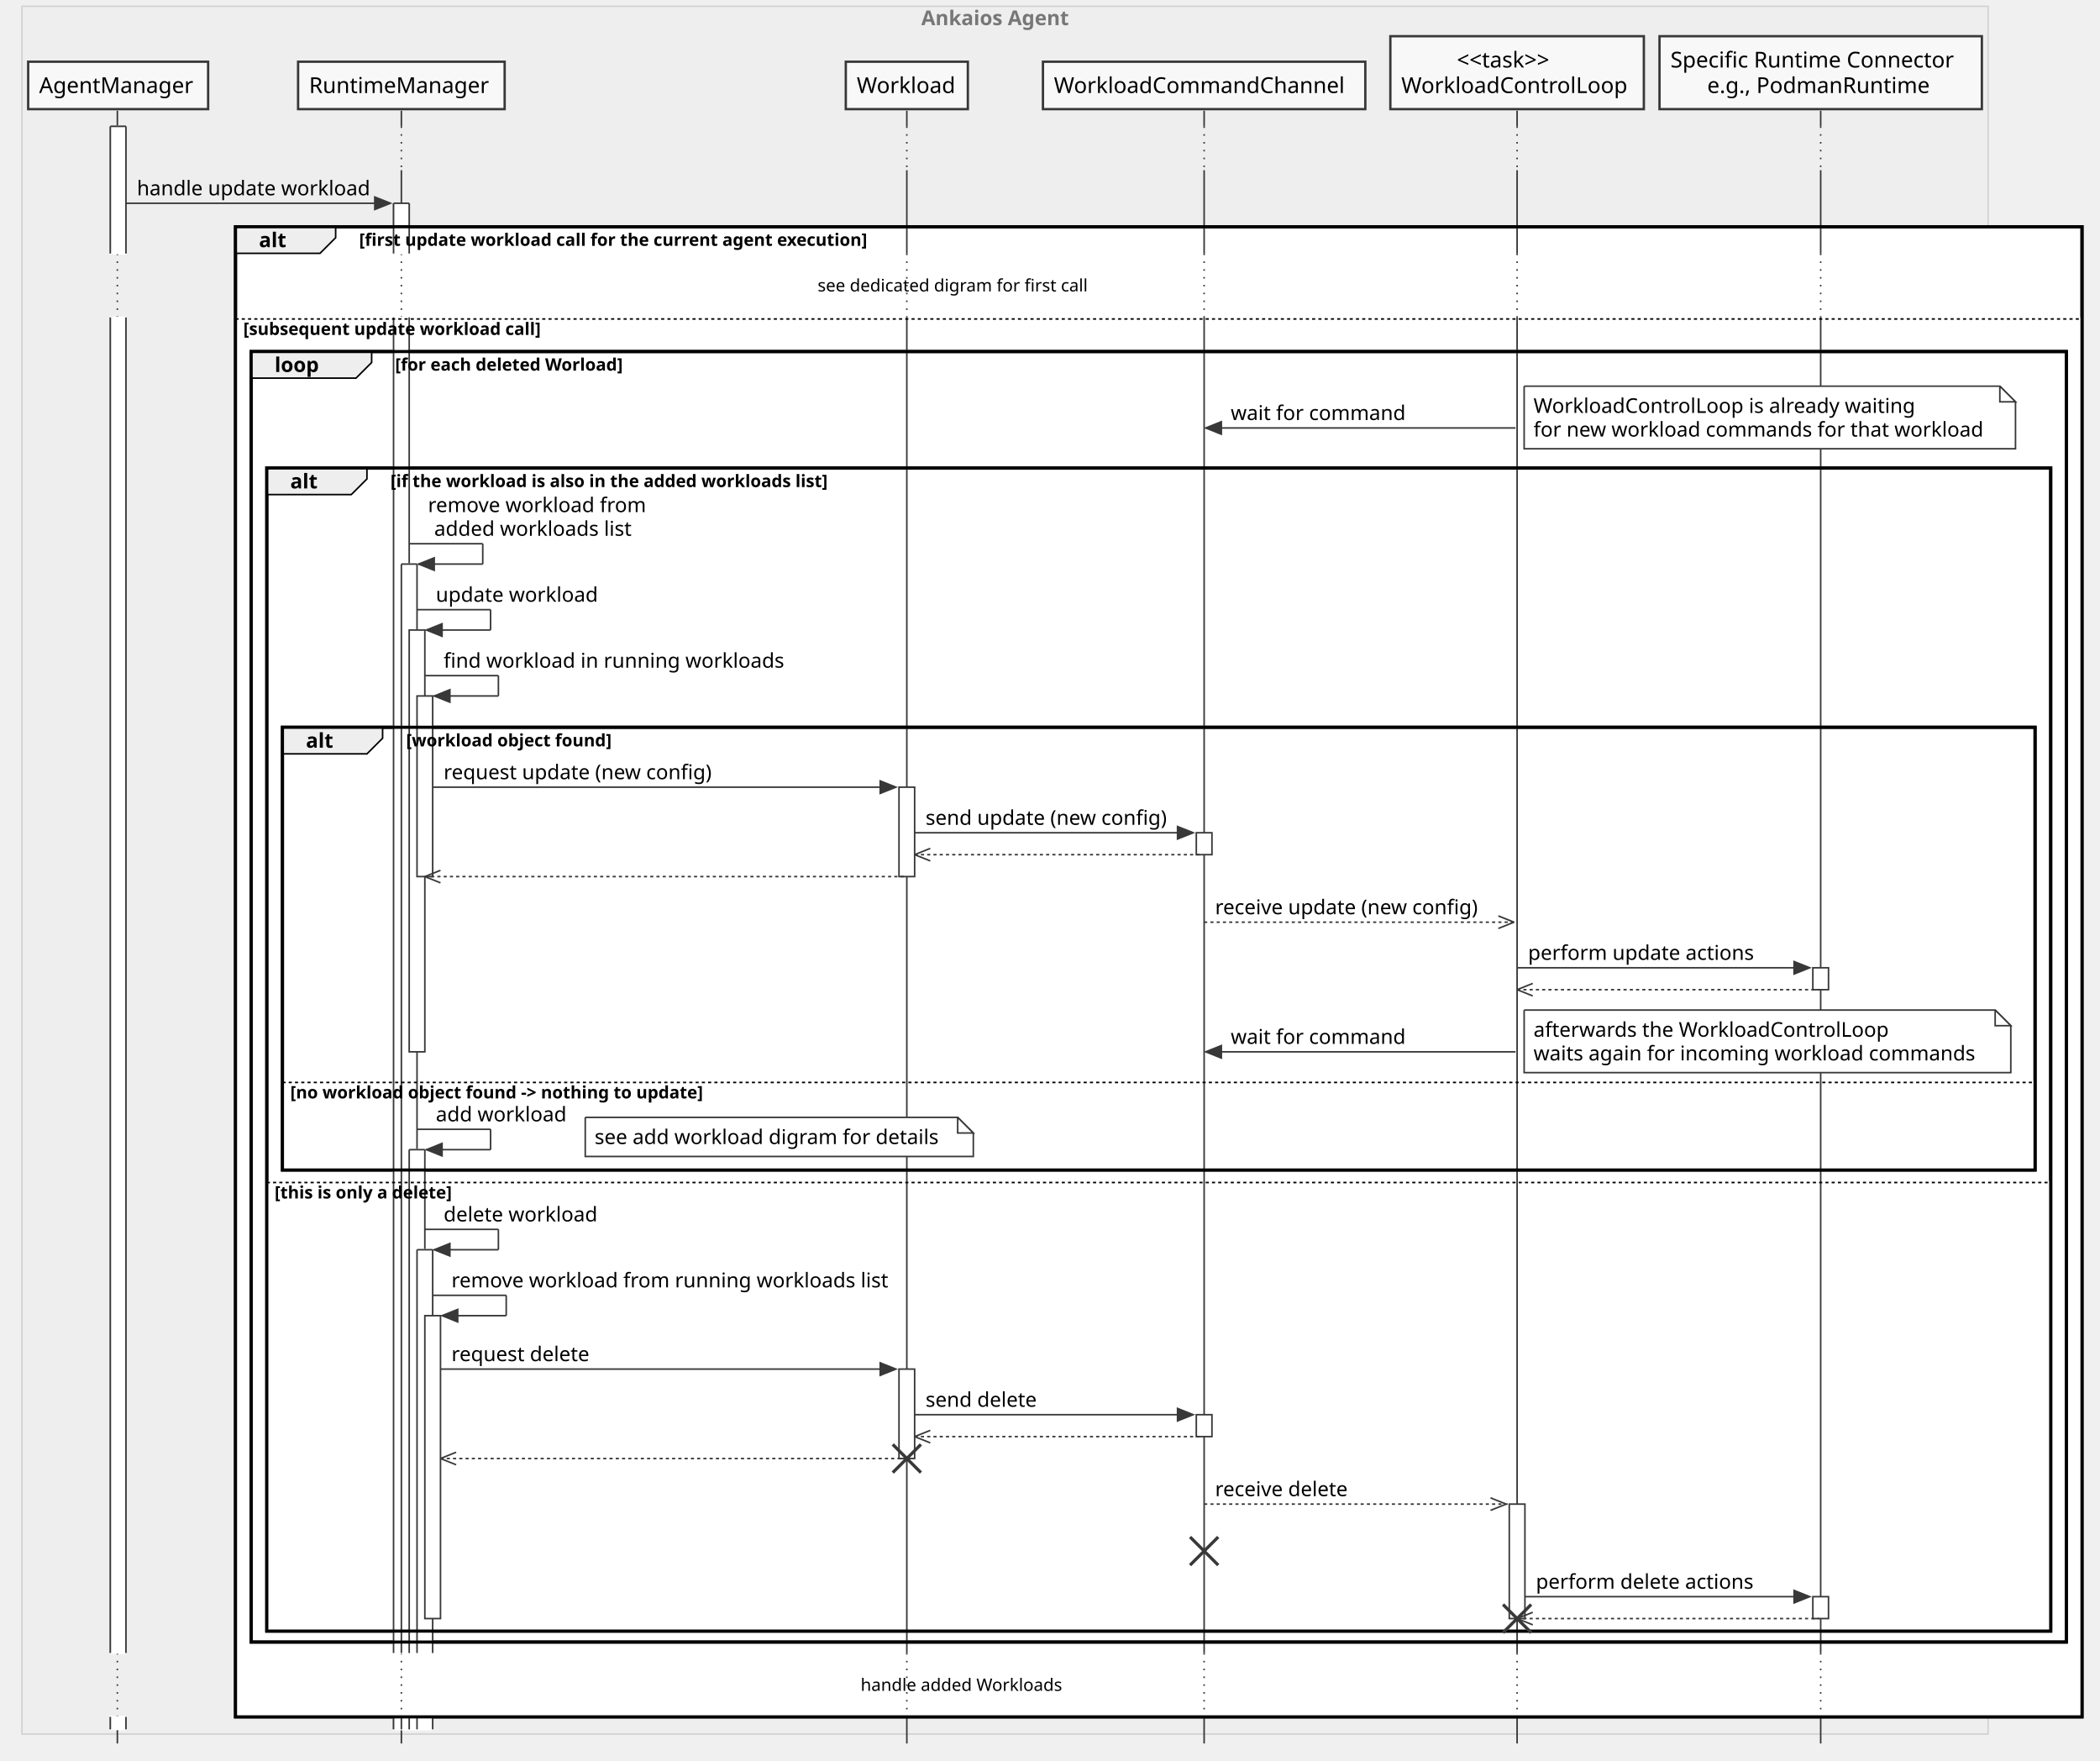
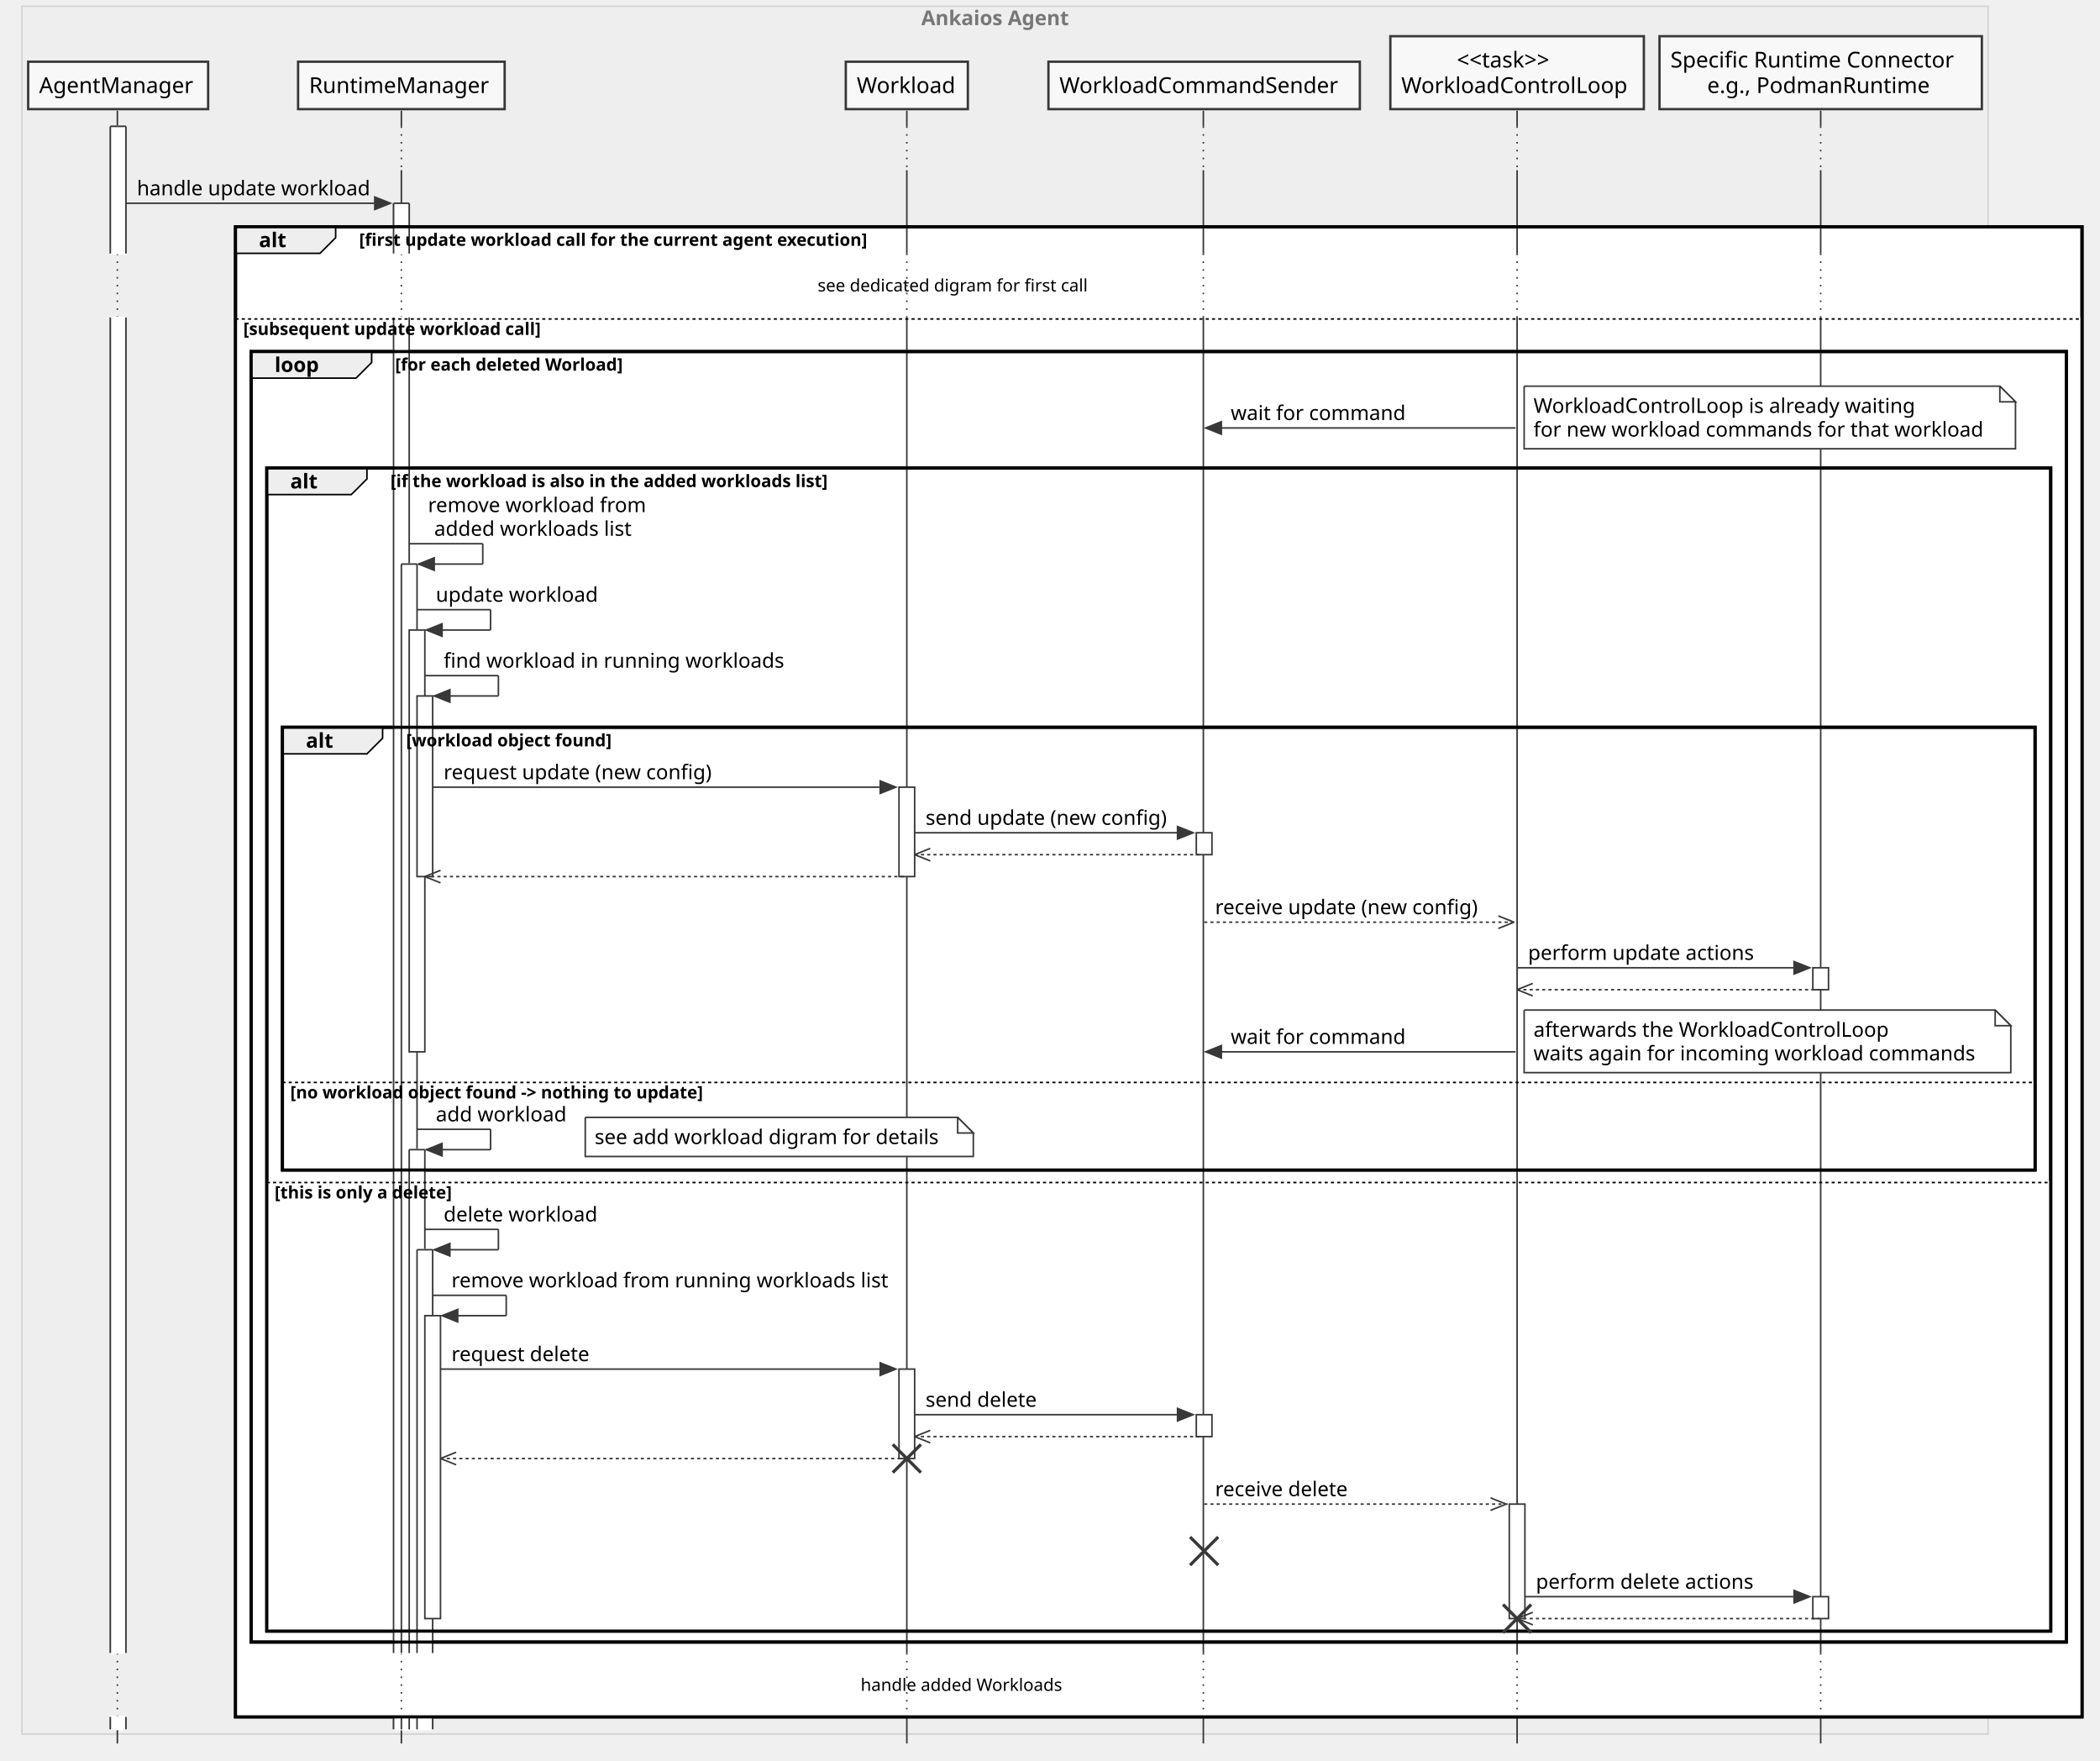
<svg xmlns="http://www.w3.org/2000/svg" contentScriptType="application/ecmascript" contentStyleType="text/css" height="1125px" preserveAspectRatio="none" style="width:1342px;height:1125px;" version="1.1" viewBox="0 0 1342 1125" width="1342px" zoomAndPan="magnify">
  <defs />
  <g>
    <rect fill="#EEEEEE" height="1103.938" style="stroke: #D3D3D3; stroke-width: 1.0;" width="1256.5" x="14" y="4" />
    <text fill="#777777" font-family="sans-serif" font-size="13" font-weight="bold" lengthAdjust="spacingAndGlyphs" textLength="107" x="588.75" y="16.067">Ankaios Agent</text>
    <rect fill="#FFFFFF" height="81.266" style="stroke: #FFFFFF; stroke-width: 1.0;" width="10" x="70.5" y="80.727" />
    <line style="stroke: #383838; stroke-width: 1.0;" x1="70.5" x2="70.5" y1="80.727" y2="161.992" />
    <line style="stroke: #383838; stroke-width: 1.0;" x1="80.5" x2="80.5" y1="80.727" y2="161.992" />
    <line style="stroke: #383838; stroke-width: 1.0;" x1="70.5" x2="80.5" y1="80.727" y2="80.727" />
    <rect fill="#FFFFFF" height="853.336" style="stroke: #FFFFFF; stroke-width: 1.0;" width="10" x="70.5" y="202.797" />
    <line style="stroke: #383838; stroke-width: 1.0;" x1="70.5" x2="70.5" y1="202.797" y2="1056.133" />
    <line style="stroke: #383838; stroke-width: 1.0;" x1="80.5" x2="80.5" y1="202.797" y2="1056.133" />
    <rect fill="#FFFFFF" height="8" style="stroke: #FFFFFF; stroke-width: 1.0;" width="10" x="70.5" y="1096.938" />
    <line style="stroke: #383838; stroke-width: 1.0;" x1="70.5" x2="70.5" y1="1096.938" y2="1104.938" />
    <line style="stroke: #383838; stroke-width: 1.0;" x1="80.5" x2="80.5" y1="1096.938" y2="1104.938" />
    <rect fill="#FFFFFF" height="32.133" style="stroke: #FFFFFF; stroke-width: 1.0;" width="10" x="251.5" y="129.859" />
    <line style="stroke: #383838; stroke-width: 1.0;" x1="251.5" x2="251.5" y1="129.859" y2="161.992" />
    <line style="stroke: #383838; stroke-width: 1.0;" x1="261.5" x2="261.5" y1="129.859" y2="161.992" />
    <line style="stroke: #383838; stroke-width: 1.0;" x1="251.5" x2="261.5" y1="129.859" y2="129.859" />
    <rect fill="#FFFFFF" height="853.336" style="stroke: #FFFFFF; stroke-width: 1.0;" width="10" x="251.5" y="202.797" />
    <line style="stroke: #383838; stroke-width: 1.0;" x1="251.5" x2="251.5" y1="202.797" y2="1056.133" />
    <line style="stroke: #383838; stroke-width: 1.0;" x1="261.5" x2="261.5" y1="202.797" y2="1056.133" />
    <rect fill="#FFFFFF" height="8" style="stroke: #FFFFFF; stroke-width: 1.0;" width="10" x="251.5" y="1096.938" />
    <line style="stroke: #383838; stroke-width: 1.0;" x1="251.5" x2="251.5" y1="1096.938" y2="1104.938" />
    <line style="stroke: #383838; stroke-width: 1.0;" x1="261.5" x2="261.5" y1="1096.938" y2="1104.938" />
    <rect fill="#FFFFFF" height="695.734" style="stroke: #FFFFFF; stroke-width: 1.0;" width="10" x="256.5" y="360.398" />
    <line style="stroke: #383838; stroke-width: 1.0;" x1="256.5" x2="256.5" y1="360.398" y2="1056.133" />
    <line style="stroke: #383838; stroke-width: 1.0;" x1="266.5" x2="266.5" y1="360.398" y2="1056.133" />
    <line style="stroke: #383838; stroke-width: 1.0;" x1="256.5" x2="266.5" y1="360.398" y2="360.398" />
    <rect fill="#FFFFFF" height="8" style="stroke: #FFFFFF; stroke-width: 1.0;" width="10" x="256.5" y="1096.938" />
    <line style="stroke: #383838; stroke-width: 1.0;" x1="256.5" x2="256.5" y1="1096.938" y2="1104.938" />
    <line style="stroke: #383838; stroke-width: 1.0;" x1="266.5" x2="266.5" y1="1096.938" y2="1104.938" />
    <rect fill="#FFFFFF" height="269.496" style="stroke: #383838; stroke-width: 1.0;" width="10" x="261.5" y="402.531" />
    <rect fill="#FFFFFF" height="115.398" style="stroke: #383838; stroke-width: 1.0;" width="10" x="266.5" y="444.664" />
    <rect fill="#FFFFFF" height="321.602" style="stroke: #FFFFFF; stroke-width: 1.0;" width="10" x="261.5" y="734.531" />
    <line style="stroke: #383838; stroke-width: 1.0;" x1="261.5" x2="261.5" y1="734.531" y2="1056.133" />
    <line style="stroke: #383838; stroke-width: 1.0;" x1="271.5" x2="271.5" y1="734.531" y2="1056.133" />
    <line style="stroke: #383838; stroke-width: 1.0;" x1="261.5" x2="271.5" y1="734.531" y2="734.531" />
    <rect fill="#FFFFFF" height="8" style="stroke: #FFFFFF; stroke-width: 1.0;" width="10" x="261.5" y="1096.938" />
    <line style="stroke: #383838; stroke-width: 1.0;" x1="261.5" x2="261.5" y1="1096.938" y2="1104.938" />
    <line style="stroke: #383838; stroke-width: 1.0;" x1="271.5" x2="271.5" y1="1096.938" y2="1104.938" />
    <rect fill="#FFFFFF" height="257.664" style="stroke: #FFFFFF; stroke-width: 1.0;" width="10" x="266.5" y="798.469" />
    <line style="stroke: #383838; stroke-width: 1.0;" x1="266.5" x2="266.5" y1="798.469" y2="1056.133" />
    <line style="stroke: #383838; stroke-width: 1.0;" x1="276.5" x2="276.5" y1="798.469" y2="1056.133" />
    <line style="stroke: #383838; stroke-width: 1.0;" x1="266.5" x2="276.5" y1="798.469" y2="798.469" />
    <rect fill="#FFFFFF" height="8" style="stroke: #FFFFFF; stroke-width: 1.0;" width="10" x="266.5" y="1096.938" />
    <line style="stroke: #383838; stroke-width: 1.0;" x1="266.5" x2="266.5" y1="1096.938" y2="1104.938" />
    <line style="stroke: #383838; stroke-width: 1.0;" x1="276.5" x2="276.5" y1="1096.938" y2="1104.938" />
    <rect fill="#FFFFFF" height="193.531" style="stroke: #383838; stroke-width: 1.0;" width="10" x="271.5" y="840.602" />
    <rect fill="#FFFFFF" height="57.133" style="stroke: #383838; stroke-width: 1.0;" width="10" x="574.5" y="502.93" />
    <rect fill="#FFFFFF" height="57.133" style="stroke: #383838; stroke-width: 1.0;" width="10" x="574.5" y="874.734" />
    <rect fill="#FFFFFF" height="14" style="stroke: #383838; stroke-width: 1.0;" width="10" x="764.5" y="532.062" />
    <rect fill="#FFFFFF" height="14" style="stroke: #383838; stroke-width: 1.0;" width="10" x="764.5" y="903.867" />
    <rect fill="#FFFFFF" height="73.133" style="stroke: #383838; stroke-width: 1.0;" width="10" x="964.5" y="961" />
    <rect fill="#FFFFFF" height="14" style="stroke: #383838; stroke-width: 1.0;" width="10" x="1158.5" y="618.328" />
    <rect fill="#FFFFFF" height="14" style="stroke: #383838; stroke-width: 1.0;" width="10" x="1158.5" y="1020.133" />
    <rect fill="#FFFFFF" height="952.078" style="stroke: #000000; stroke-width: 2.0;" width="1180" x="150.5" y="144.859" />
    <rect fill="#FFFFFF" height="894.141" style="stroke: none; stroke-width: 1.0;" width="1180" x="150.5" y="202.797" />
    <rect fill="#FFFFFF" height="824.531" style="stroke: #000000; stroke-width: 2.0;" width="1160" x="160.5" y="224.602" />
    <rect fill="#FFFFFF" height="743.133" style="stroke: #000000; stroke-width: 2.0;" width="1140" x="170.5" y="299" />
    <rect fill="#FFFFFF" height="282.867" style="stroke: #000000; stroke-width: 2.0;" width="1120" x="180.5" y="464.664" />
    <rect fill="#FFFFFF" height="56.938" style="stroke: none; stroke-width: 1.0;" width="1120" x="180.5" y="690.594" />
    <rect fill="#FFFFFF" height="287.602" style="stroke: none; stroke-width: 1.0;" width="1140" x="170.5" y="754.531" />
    <line style="stroke: #383838; stroke-width: 1.0;" x1="75" x2="75" y1="70.727" y2="80.727" />
    <line style="stroke: #383838; stroke-width: 1.0; stroke-dasharray: 1.0,4.0;" x1="75" x2="75" y1="80.727" y2="108.727" />
    <line style="stroke: #383838; stroke-width: 1.0;" x1="75" x2="75" y1="108.727" y2="161.992" />
    <line style="stroke: #383838; stroke-width: 1.0; stroke-dasharray: 1.0,4.0;" x1="75" x2="75" y1="161.992" y2="202.797" />
    <line style="stroke: #383838; stroke-width: 1.0;" x1="75" x2="75" y1="202.797" y2="1056.133" />
    <line style="stroke: #383838; stroke-width: 1.0; stroke-dasharray: 1.0,4.0;" x1="75" x2="75" y1="1056.133" y2="1096.938" />
    <line style="stroke: #383838; stroke-width: 1.0;" x1="75" x2="75" y1="1096.938" y2="1113.938" />
    <line style="stroke: #383838; stroke-width: 1.0;" x1="256.5" x2="256.5" y1="70.727" y2="80.727" />
    <line style="stroke: #383838; stroke-width: 1.0; stroke-dasharray: 1.0,4.0;" x1="256.5" x2="256.5" y1="80.727" y2="108.727" />
    <line style="stroke: #383838; stroke-width: 1.0;" x1="256.5" x2="256.5" y1="108.727" y2="161.992" />
    <line style="stroke: #383838; stroke-width: 1.0; stroke-dasharray: 1.0,4.0;" x1="256.5" x2="256.5" y1="161.992" y2="202.797" />
    <line style="stroke: #383838; stroke-width: 1.0;" x1="256.5" x2="256.5" y1="202.797" y2="1056.133" />
    <line style="stroke: #383838; stroke-width: 1.0; stroke-dasharray: 1.0,4.0;" x1="256.5" x2="256.5" y1="1056.133" y2="1096.938" />
    <line style="stroke: #383838; stroke-width: 1.0;" x1="256.5" x2="256.5" y1="1096.938" y2="1113.938" />
    <line style="stroke: #383838; stroke-width: 1.0;" x1="579.5" x2="579.5" y1="70.727" y2="80.727" />
    <line style="stroke: #383838; stroke-width: 1.0; stroke-dasharray: 1.0,4.0;" x1="579.5" x2="579.5" y1="80.727" y2="108.727" />
    <line style="stroke: #383838; stroke-width: 1.0;" x1="579.5" x2="579.5" y1="108.727" y2="161.992" />
    <line style="stroke: #383838; stroke-width: 1.0; stroke-dasharray: 1.0,4.0;" x1="579.5" x2="579.5" y1="161.992" y2="202.797" />
    <line style="stroke: #383838; stroke-width: 1.0;" x1="579.5" x2="579.5" y1="202.797" y2="1056.133" />
    <line style="stroke: #383838; stroke-width: 1.0; stroke-dasharray: 1.0,4.0;" x1="579.5" x2="579.5" y1="1056.133" y2="1096.938" />
    <line style="stroke: #383838; stroke-width: 1.0;" x1="579.5" x2="579.5" y1="1096.938" y2="1113.938" />
-     <line style="stroke: #383838; stroke-width: 1.0;" x1="769.5" x2="769.5" y1="70.727" y2="80.727" />
-     <line style="stroke: #383838; stroke-width: 1.0; stroke-dasharray: 1.0,4.0;" x1="769.5" x2="769.5" y1="80.727" y2="108.727" />
-     <line style="stroke: #383838; stroke-width: 1.0;" x1="769.5" x2="769.5" y1="108.727" y2="161.992" />
-     <line style="stroke: #383838; stroke-width: 1.0; stroke-dasharray: 1.0,4.0;" x1="769.5" x2="769.5" y1="161.992" y2="202.797" />
-     <line style="stroke: #383838; stroke-width: 1.0;" x1="769.5" x2="769.5" y1="202.797" y2="1056.133" />
-     <line style="stroke: #383838; stroke-width: 1.0; stroke-dasharray: 1.0,4.0;" x1="769.5" x2="769.5" y1="1056.133" y2="1096.938" />
-     <line style="stroke: #383838; stroke-width: 1.0;" x1="769.5" x2="769.5" y1="1096.938" y2="1113.938" />
+     <line style="stroke: #383838; stroke-width: 1.0;" x1="769" x2="769" y1="70.727" y2="80.727" />
+     <line style="stroke: #383838; stroke-width: 1.0; stroke-dasharray: 1.0,4.0;" x1="769" x2="769" y1="80.727" y2="108.727" />
+     <line style="stroke: #383838; stroke-width: 1.0;" x1="769" x2="769" y1="108.727" y2="161.992" />
+     <line style="stroke: #383838; stroke-width: 1.0; stroke-dasharray: 1.0,4.0;" x1="769" x2="769" y1="161.992" y2="202.797" />
+     <line style="stroke: #383838; stroke-width: 1.0;" x1="769" x2="769" y1="202.797" y2="1056.133" />
+     <line style="stroke: #383838; stroke-width: 1.0; stroke-dasharray: 1.0,4.0;" x1="769" x2="769" y1="1056.133" y2="1096.938" />
+     <line style="stroke: #383838; stroke-width: 1.0;" x1="769" x2="769" y1="1096.938" y2="1113.938" />
    <line style="stroke: #383838; stroke-width: 1.0;" x1="969.5" x2="969.5" y1="70.727" y2="80.727" />
    <line style="stroke: #383838; stroke-width: 1.0; stroke-dasharray: 1.0,4.0;" x1="969.5" x2="969.5" y1="80.727" y2="108.727" />
    <line style="stroke: #383838; stroke-width: 1.0;" x1="969.5" x2="969.5" y1="108.727" y2="161.992" />
    <line style="stroke: #383838; stroke-width: 1.0; stroke-dasharray: 1.0,4.0;" x1="969.5" x2="969.5" y1="161.992" y2="202.797" />
    <line style="stroke: #383838; stroke-width: 1.0;" x1="969.5" x2="969.5" y1="202.797" y2="1056.133" />
    <line style="stroke: #383838; stroke-width: 1.0; stroke-dasharray: 1.0,4.0;" x1="969.5" x2="969.5" y1="1056.133" y2="1096.938" />
    <line style="stroke: #383838; stroke-width: 1.0;" x1="969.5" x2="969.5" y1="1096.938" y2="1113.938" />
    <line style="stroke: #383838; stroke-width: 1.0;" x1="1163.5" x2="1163.5" y1="70.727" y2="80.727" />
    <line style="stroke: #383838; stroke-width: 1.0; stroke-dasharray: 1.0,4.0;" x1="1163.5" x2="1163.5" y1="80.727" y2="108.727" />
    <line style="stroke: #383838; stroke-width: 1.0;" x1="1163.5" x2="1163.5" y1="108.727" y2="161.992" />
    <line style="stroke: #383838; stroke-width: 1.0; stroke-dasharray: 1.0,4.0;" x1="1163.5" x2="1163.5" y1="161.992" y2="202.797" />
    <line style="stroke: #383838; stroke-width: 1.0;" x1="1163.5" x2="1163.5" y1="202.797" y2="1056.133" />
    <line style="stroke: #383838; stroke-width: 1.0; stroke-dasharray: 1.0,4.0;" x1="1163.5" x2="1163.5" y1="1056.133" y2="1096.938" />
    <line style="stroke: #383838; stroke-width: 1.0;" x1="1163.5" x2="1163.5" y1="1096.938" y2="1113.938" />
    <rect fill="#F8F8F8" height="30.297" style="stroke: #383838; stroke-width: 1.5;" width="115" x="18" y="39.43" />
    <text fill="#000000" font-family="sans-serif" font-size="14" lengthAdjust="spacingAndGlyphs" textLength="101" x="25" y="59.425">AgentManager</text>
    <rect fill="#F8F8F8" height="30.297" style="stroke: #383838; stroke-width: 1.5;" width="132" x="190.5" y="39.43" />
    <text fill="#000000" font-family="sans-serif" font-size="14" lengthAdjust="spacingAndGlyphs" textLength="118" x="197.5" y="59.425">RuntimeManager</text>
    <rect fill="#F8F8F8" height="30.297" style="stroke: #383838; stroke-width: 1.5;" width="78" x="540.5" y="39.43" />
    <text fill="#000000" font-family="sans-serif" font-size="14" lengthAdjust="spacingAndGlyphs" textLength="64" x="547.5" y="59.425">Workload</text>
-     <rect fill="#F8F8F8" height="30.297" style="stroke: #383838; stroke-width: 1.5;" width="206" x="666.5" y="39.43" />
-     <text fill="#000000" font-family="sans-serif" font-size="14" lengthAdjust="spacingAndGlyphs" textLength="192" x="673.5" y="59.425">WorkloadCommandChannel</text>
+     <rect fill="#F8F8F8" height="30.297" style="stroke: #383838; stroke-width: 1.5;" width="199" x="670" y="39.43" />
+     <text fill="#000000" font-family="sans-serif" font-size="14" lengthAdjust="spacingAndGlyphs" textLength="185" x="677" y="59.425">WorkloadCommandSender</text>
    <rect fill="#F8F8F8" height="46.594" style="stroke: #383838; stroke-width: 1.5;" width="162" x="888.5" y="23.133" />
    <text fill="#000000" font-family="sans-serif" font-size="14" lengthAdjust="spacingAndGlyphs" textLength="77" x="931" y="43.128">&lt;&lt;task&gt;&gt;</text>
    <text fill="#000000" font-family="sans-serif" font-size="14" lengthAdjust="spacingAndGlyphs" textLength="148" x="895.5" y="59.425">WorkloadControlLoop</text>
    <rect fill="#F8F8F8" height="46.594" style="stroke: #383838; stroke-width: 1.5;" width="206" x="1060.5" y="23.133" />
    <text fill="#000000" font-family="sans-serif" font-size="14" lengthAdjust="spacingAndGlyphs" textLength="192" x="1067.5" y="43.128">Specific Runtime Connector</text>
    <text fill="#000000" font-family="sans-serif" font-size="14" lengthAdjust="spacingAndGlyphs" textLength="149" x="1091" y="59.425">e.g., PodmanRuntime</text>
    <rect fill="#FFFFFF" height="81.266" style="stroke: #FFFFFF; stroke-width: 1.0;" width="10" x="70.5" y="80.727" />
    <line style="stroke: #383838; stroke-width: 1.0;" x1="70.5" x2="70.5" y1="80.727" y2="161.992" />
    <line style="stroke: #383838; stroke-width: 1.0;" x1="80.5" x2="80.5" y1="80.727" y2="161.992" />
    <line style="stroke: #383838; stroke-width: 1.0;" x1="70.5" x2="80.5" y1="80.727" y2="80.727" />
    <rect fill="#FFFFFF" height="853.336" style="stroke: #FFFFFF; stroke-width: 1.0;" width="10" x="70.5" y="202.797" />
    <line style="stroke: #383838; stroke-width: 1.0;" x1="70.5" x2="70.5" y1="202.797" y2="1056.133" />
    <line style="stroke: #383838; stroke-width: 1.0;" x1="80.5" x2="80.5" y1="202.797" y2="1056.133" />
    <rect fill="#FFFFFF" height="8" style="stroke: #FFFFFF; stroke-width: 1.0;" width="10" x="70.5" y="1096.938" />
    <line style="stroke: #383838; stroke-width: 1.0;" x1="70.5" x2="70.5" y1="1096.938" y2="1104.938" />
    <line style="stroke: #383838; stroke-width: 1.0;" x1="80.5" x2="80.5" y1="1096.938" y2="1104.938" />
    <rect fill="#FFFFFF" height="32.133" style="stroke: #FFFFFF; stroke-width: 1.0;" width="10" x="251.5" y="129.859" />
    <line style="stroke: #383838; stroke-width: 1.0;" x1="251.5" x2="251.5" y1="129.859" y2="161.992" />
    <line style="stroke: #383838; stroke-width: 1.0;" x1="261.5" x2="261.5" y1="129.859" y2="161.992" />
    <line style="stroke: #383838; stroke-width: 1.0;" x1="251.5" x2="261.5" y1="129.859" y2="129.859" />
    <rect fill="#FFFFFF" height="853.336" style="stroke: #FFFFFF; stroke-width: 1.0;" width="10" x="251.5" y="202.797" />
    <line style="stroke: #383838; stroke-width: 1.0;" x1="251.5" x2="251.5" y1="202.797" y2="1056.133" />
    <line style="stroke: #383838; stroke-width: 1.0;" x1="261.5" x2="261.5" y1="202.797" y2="1056.133" />
    <rect fill="#FFFFFF" height="8" style="stroke: #FFFFFF; stroke-width: 1.0;" width="10" x="251.5" y="1096.938" />
    <line style="stroke: #383838; stroke-width: 1.0;" x1="251.5" x2="251.5" y1="1096.938" y2="1104.938" />
    <line style="stroke: #383838; stroke-width: 1.0;" x1="261.5" x2="261.5" y1="1096.938" y2="1104.938" />
    <rect fill="#FFFFFF" height="695.734" style="stroke: #FFFFFF; stroke-width: 1.0;" width="10" x="256.5" y="360.398" />
    <line style="stroke: #383838; stroke-width: 1.0;" x1="256.5" x2="256.5" y1="360.398" y2="1056.133" />
    <line style="stroke: #383838; stroke-width: 1.0;" x1="266.5" x2="266.5" y1="360.398" y2="1056.133" />
    <line style="stroke: #383838; stroke-width: 1.0;" x1="256.5" x2="266.5" y1="360.398" y2="360.398" />
    <rect fill="#FFFFFF" height="8" style="stroke: #FFFFFF; stroke-width: 1.0;" width="10" x="256.5" y="1096.938" />
    <line style="stroke: #383838; stroke-width: 1.0;" x1="256.5" x2="256.5" y1="1096.938" y2="1104.938" />
    <line style="stroke: #383838; stroke-width: 1.0;" x1="266.5" x2="266.5" y1="1096.938" y2="1104.938" />
    <rect fill="#FFFFFF" height="269.496" style="stroke: #383838; stroke-width: 1.0;" width="10" x="261.5" y="402.531" />
    <rect fill="#FFFFFF" height="115.398" style="stroke: #383838; stroke-width: 1.0;" width="10" x="266.5" y="444.664" />
    <rect fill="#FFFFFF" height="321.602" style="stroke: #FFFFFF; stroke-width: 1.0;" width="10" x="261.5" y="734.531" />
    <line style="stroke: #383838; stroke-width: 1.0;" x1="261.5" x2="261.5" y1="734.531" y2="1056.133" />
    <line style="stroke: #383838; stroke-width: 1.0;" x1="271.5" x2="271.5" y1="734.531" y2="1056.133" />
    <line style="stroke: #383838; stroke-width: 1.0;" x1="261.5" x2="271.5" y1="734.531" y2="734.531" />
    <rect fill="#FFFFFF" height="8" style="stroke: #FFFFFF; stroke-width: 1.0;" width="10" x="261.5" y="1096.938" />
    <line style="stroke: #383838; stroke-width: 1.0;" x1="261.5" x2="261.5" y1="1096.938" y2="1104.938" />
    <line style="stroke: #383838; stroke-width: 1.0;" x1="271.5" x2="271.5" y1="1096.938" y2="1104.938" />
    <rect fill="#FFFFFF" height="257.664" style="stroke: #FFFFFF; stroke-width: 1.0;" width="10" x="266.5" y="798.469" />
    <line style="stroke: #383838; stroke-width: 1.0;" x1="266.5" x2="266.5" y1="798.469" y2="1056.133" />
    <line style="stroke: #383838; stroke-width: 1.0;" x1="276.5" x2="276.5" y1="798.469" y2="1056.133" />
    <line style="stroke: #383838; stroke-width: 1.0;" x1="266.5" x2="276.5" y1="798.469" y2="798.469" />
    <rect fill="#FFFFFF" height="8" style="stroke: #FFFFFF; stroke-width: 1.0;" width="10" x="266.5" y="1096.938" />
    <line style="stroke: #383838; stroke-width: 1.0;" x1="266.5" x2="266.5" y1="1096.938" y2="1104.938" />
    <line style="stroke: #383838; stroke-width: 1.0;" x1="276.5" x2="276.5" y1="1096.938" y2="1104.938" />
    <rect fill="#FFFFFF" height="193.531" style="stroke: #383838; stroke-width: 1.0;" width="10" x="271.5" y="840.602" />
    <rect fill="#FFFFFF" height="57.133" style="stroke: #383838; stroke-width: 1.0;" width="10" x="574.5" y="502.93" />
    <rect fill="#FFFFFF" height="57.133" style="stroke: #383838; stroke-width: 1.0;" width="10" x="574.5" y="874.734" />
    <rect fill="#FFFFFF" height="14" style="stroke: #383838; stroke-width: 1.0;" width="10" x="764.5" y="532.062" />
    <rect fill="#FFFFFF" height="14" style="stroke: #383838; stroke-width: 1.0;" width="10" x="764.5" y="903.867" />
    <rect fill="#FFFFFF" height="73.133" style="stroke: #383838; stroke-width: 1.0;" width="10" x="964.5" y="961" />
    <rect fill="#FFFFFF" height="14" style="stroke: #383838; stroke-width: 1.0;" width="10" x="1158.5" y="618.328" />
    <rect fill="#FFFFFF" height="14" style="stroke: #383838; stroke-width: 1.0;" width="10" x="1158.5" y="1020.133" />
    <polygon fill="#383838" points="239.5,125.859,249.5,129.859,239.5,133.859" style="stroke: #383838; stroke-width: 1.0;" />
    <line style="stroke: #383838; stroke-width: 1.0;" x1="80.5" x2="245.5" y1="129.859" y2="129.859" />
    <text fill="#000000" font-family="sans-serif" font-size="13" lengthAdjust="spacingAndGlyphs" textLength="152" x="87.5" y="124.793">handle update workload</text>
    <path d="M150.5,144.859 L214.5,144.859 L214.5,151.859 L204.5,161.859 L150.5,161.859 L150.5,144.859 " fill="#EEEEEE" style="stroke: #000000; stroke-width: 1.0;" />
    <rect fill="none" height="952.078" style="stroke: #000000; stroke-width: 2.0;" width="1180" x="150.5" y="144.859" />
    <text fill="#000000" font-family="sans-serif" font-size="13" font-weight="bold" lengthAdjust="spacingAndGlyphs" textLength="19" x="165.5" y="157.926">alt</text>
    <text fill="#000000" font-family="sans-serif" font-size="11" font-weight="bold" lengthAdjust="spacingAndGlyphs" textLength="380" x="229.5" y="157.07">[first update workload call for the current agent execution]</text>
    <text fill="#000000" font-family="sans-serif" font-size="11" lengthAdjust="spacingAndGlyphs" textLength="194" x="522.5" y="186.203">see dedicated digram for first call</text>
    <line style="stroke: #000000; stroke-width: 1.0; stroke-dasharray: 2.0,2.0;" x1="150.5" x2="1330.5" y1="203.797" y2="203.797" />
    <text fill="#000000" font-family="sans-serif" font-size="11" font-weight="bold" lengthAdjust="spacingAndGlyphs" textLength="224" x="155.5" y="214.007">[subsequent update workload call]</text>
    <path d="M160.5,224.602 L237.5,224.602 L237.5,231.602 L227.5,241.602 L160.5,241.602 L160.5,224.602 " fill="#EEEEEE" style="stroke: #000000; stroke-width: 1.0;" />
    <rect fill="none" height="824.531" style="stroke: #000000; stroke-width: 2.0;" width="1160" x="160.5" y="224.602" />
    <text fill="#000000" font-family="sans-serif" font-size="13" font-weight="bold" lengthAdjust="spacingAndGlyphs" textLength="32" x="175.5" y="237.668">loop</text>
    <text fill="#000000" font-family="sans-serif" font-size="11" font-weight="bold" lengthAdjust="spacingAndGlyphs" textLength="174" x="252.5" y="236.812">[for each deleted Worload]</text>
    <polygon fill="#383838" points="780.5,269.434,770.5,273.434,780.5,277.434" style="stroke: #383838; stroke-width: 1.0;" />
    <line style="stroke: #383838; stroke-width: 1.0;" x1="774.5" x2="968.5" y1="273.434" y2="273.434" />
    <text fill="#000000" font-family="sans-serif" font-size="13" lengthAdjust="spacingAndGlyphs" textLength="115" x="786.5" y="268.368">wait for command</text>
    <path d="M974,246.734 L974,286.734 L1288,286.734 L1288,256.734 L1278,246.734 L974,246.734 " fill="#FFFFFF" style="stroke: #383838; stroke-width: 1.0;" />
    <path d="M1278,246.734 L1278,256.734 L1288,256.734 L1278,246.734 " fill="#FFFFFF" style="stroke: #383838; stroke-width: 1.0;" />
    <text fill="#000000" font-family="sans-serif" font-size="13" lengthAdjust="spacingAndGlyphs" textLength="248" x="980" y="263.801">WorkloadControlLoop is already waiting</text>
    <text fill="#000000" font-family="sans-serif" font-size="13" lengthAdjust="spacingAndGlyphs" textLength="293" x="980" y="278.934">for new workload commands for that workload</text>
    <path d="M170.5,299 L234.5,299 L234.5,306 L224.5,316 L170.5,316 L170.5,299 " fill="#EEEEEE" style="stroke: #000000; stroke-width: 1.0;" />
    <rect fill="none" height="743.133" style="stroke: #000000; stroke-width: 2.0;" width="1140" x="170.5" y="299" />
    <text fill="#000000" font-family="sans-serif" font-size="13" font-weight="bold" lengthAdjust="spacingAndGlyphs" textLength="19" x="185.5" y="312.067">alt</text>
    <text fill="#000000" font-family="sans-serif" font-size="11" font-weight="bold" lengthAdjust="spacingAndGlyphs" textLength="332" x="249.5" y="311.21">[if the workload is also in the added workloads list]</text>
    <line style="stroke: #383838; stroke-width: 1.0;" x1="261.5" x2="308.5" y1="347.398" y2="347.398" />
    <line style="stroke: #383838; stroke-width: 1.0;" x1="308.5" x2="308.5" y1="347.398" y2="360.398" />
    <line style="stroke: #383838; stroke-width: 1.0;" x1="267.5" x2="308.5" y1="360.398" y2="360.398" />
    <polygon fill="#383838" points="277.5,356.398,267.5,360.398,277.5,364.398" style="stroke: #383838; stroke-width: 1.0;" />
    <text fill="#000000" font-family="sans-serif" font-size="13" lengthAdjust="spacingAndGlyphs" textLength="143" x="273.5" y="327.2">remove workload from</text>
    <text fill="#000000" font-family="sans-serif" font-size="13" lengthAdjust="spacingAndGlyphs" textLength="129" x="277.5" y="342.332">added workloads list</text>
    <line style="stroke: #383838; stroke-width: 1.0;" x1="266.5" x2="313.5" y1="389.531" y2="389.531" />
    <line style="stroke: #383838; stroke-width: 1.0;" x1="313.5" x2="313.5" y1="389.531" y2="402.531" />
    <line style="stroke: #383838; stroke-width: 1.0;" x1="272.5" x2="313.5" y1="402.531" y2="402.531" />
    <polygon fill="#383838" points="282.5,398.531,272.5,402.531,282.5,406.531" style="stroke: #383838; stroke-width: 1.0;" />
    <text fill="#000000" font-family="sans-serif" font-size="13" lengthAdjust="spacingAndGlyphs" textLength="105" x="278.5" y="384.465">update workload</text>
    <line style="stroke: #383838; stroke-width: 1.0;" x1="271.5" x2="318.5" y1="431.664" y2="431.664" />
    <line style="stroke: #383838; stroke-width: 1.0;" x1="318.5" x2="318.5" y1="431.664" y2="444.664" />
    <line style="stroke: #383838; stroke-width: 1.0;" x1="277.5" x2="318.5" y1="444.664" y2="444.664" />
    <polygon fill="#383838" points="287.5,440.664,277.5,444.664,287.5,448.664" style="stroke: #383838; stroke-width: 1.0;" />
    <text fill="#000000" font-family="sans-serif" font-size="13" lengthAdjust="spacingAndGlyphs" textLength="217" x="283.5" y="426.598">find workload in running workloads</text>
    <path d="M180.5,464.664 L244.5,464.664 L244.5,471.664 L234.5,481.664 L180.5,481.664 L180.5,464.664 " fill="#EEEEEE" style="stroke: #000000; stroke-width: 1.0;" />
    <rect fill="none" height="282.867" style="stroke: #000000; stroke-width: 2.0;" width="1120" x="180.5" y="464.664" />
    <text fill="#000000" font-family="sans-serif" font-size="13" font-weight="bold" lengthAdjust="spacingAndGlyphs" textLength="19" x="195.5" y="477.731">alt</text>
    <text fill="#000000" font-family="sans-serif" font-size="11" font-weight="bold" lengthAdjust="spacingAndGlyphs" textLength="154" x="259.5" y="476.875">[workload object found]</text>
    <polygon fill="#383838" points="562.5,498.93,572.5,502.93,562.5,506.93" style="stroke: #383838; stroke-width: 1.0;" />
    <line style="stroke: #383838; stroke-width: 1.0;" x1="276.5" x2="568.5" y1="502.93" y2="502.93" />
    <text fill="#000000" font-family="sans-serif" font-size="13" lengthAdjust="spacingAndGlyphs" textLength="179" x="283.5" y="497.864">request update (new config)</text>
    <polygon fill="#383838" points="752.5,528.062,762.5,532.062,752.5,536.062" style="stroke: #383838; stroke-width: 1.0;" />
    <line style="stroke: #383838; stroke-width: 1.0;" x1="584.5" x2="758.5" y1="532.062" y2="532.062" />
    <text fill="#000000" font-family="sans-serif" font-size="13" lengthAdjust="spacingAndGlyphs" textLength="161" x="591.5" y="526.997">send update (new config)</text>
    <line style="stroke: #383838; stroke-width: 1.0;" x1="584.5" x2="594.5" y1="546.062" y2="542.062" />
    <line style="stroke: #383838; stroke-width: 1.0;" x1="584.5" x2="594.5" y1="546.062" y2="550.062" />
    <line style="stroke: #383838; stroke-width: 1.0; stroke-dasharray: 2.0,2.0;" x1="584.5" x2="768.5" y1="546.062" y2="546.062" />
    <line style="stroke: #383838; stroke-width: 1.0;" x1="271.5" x2="281.5" y1="560.062" y2="556.062" />
    <line style="stroke: #383838; stroke-width: 1.0;" x1="271.5" x2="281.5" y1="560.062" y2="564.062" />
    <line style="stroke: #383838; stroke-width: 1.0; stroke-dasharray: 2.0,2.0;" x1="271.5" x2="578.5" y1="560.062" y2="560.062" />
    <line style="stroke: #383838; stroke-width: 1.0;" x1="967.5" x2="957.5" y1="589.195" y2="585.195" />
    <line style="stroke: #383838; stroke-width: 1.0;" x1="967.5" x2="957.5" y1="589.195" y2="593.195" />
    <line style="stroke: #383838; stroke-width: 1.0; stroke-dasharray: 2.0,2.0;" x1="769.5" x2="968.5" y1="589.195" y2="589.195" />
    <text fill="#000000" font-family="sans-serif" font-size="13" lengthAdjust="spacingAndGlyphs" textLength="176" x="776.5" y="584.129">receive update (new config)</text>
    <polygon fill="#383838" points="1146.5,614.328,1156.5,618.328,1146.5,622.328" style="stroke: #383838; stroke-width: 1.0;" />
    <line style="stroke: #383838; stroke-width: 1.0;" x1="969.5" x2="1152.5" y1="618.328" y2="618.328" />
    <text fill="#000000" font-family="sans-serif" font-size="13" lengthAdjust="spacingAndGlyphs" textLength="150" x="976.5" y="613.262">perform update actions</text>
    <line style="stroke: #383838; stroke-width: 1.0;" x1="969.5" x2="979.5" y1="632.328" y2="628.328" />
    <line style="stroke: #383838; stroke-width: 1.0;" x1="969.5" x2="979.5" y1="632.328" y2="636.328" />
    <line style="stroke: #383838; stroke-width: 1.0; stroke-dasharray: 2.0,2.0;" x1="969.5" x2="1162.5" y1="632.328" y2="632.328" />
    <polygon fill="#383838" points="780.5,668.027,770.5,672.027,780.5,676.027" style="stroke: #383838; stroke-width: 1.0;" />
    <line style="stroke: #383838; stroke-width: 1.0;" x1="774.5" x2="968.5" y1="672.027" y2="672.027" />
    <text fill="#000000" font-family="sans-serif" font-size="13" lengthAdjust="spacingAndGlyphs" textLength="115" x="786.5" y="666.961">wait for command</text>
    <path d="M974,645.328 L974,685.328 L1285,685.328 L1285,655.328 L1275,645.328 L974,645.328 " fill="#FFFFFF" style="stroke: #383838; stroke-width: 1.0;" />
    <path d="M1275,645.328 L1275,655.328 L1285,655.328 L1275,645.328 " fill="#FFFFFF" style="stroke: #383838; stroke-width: 1.0;" />
    <text fill="#000000" font-family="sans-serif" font-size="13" lengthAdjust="spacingAndGlyphs" textLength="231" x="980" y="662.395">afterwards the WorkloadControlLoop</text>
    <text fill="#000000" font-family="sans-serif" font-size="13" lengthAdjust="spacingAndGlyphs" textLength="290" x="980" y="677.528">waits again for incoming workload commands</text>
    <line style="stroke: #000000; stroke-width: 1.0; stroke-dasharray: 2.0,2.0;" x1="180.5" x2="1300.5" y1="691.594" y2="691.594" />
    <text fill="#000000" font-family="sans-serif" font-size="11" font-weight="bold" lengthAdjust="spacingAndGlyphs" textLength="311" x="185.5" y="701.804">[no workload object found -&gt; nothing to update]</text>
    <line style="stroke: #383838; stroke-width: 1.0;" x1="266.5" x2="313.5" y1="721.531" y2="721.531" />
    <line style="stroke: #383838; stroke-width: 1.0;" x1="313.5" x2="313.5" y1="721.531" y2="734.531" />
    <line style="stroke: #383838; stroke-width: 1.0;" x1="272.5" x2="313.5" y1="734.531" y2="734.531" />
    <polygon fill="#383838" points="282.5,730.531,272.5,734.531,282.5,738.531" style="stroke: #383838; stroke-width: 1.0;" />
    <text fill="#000000" font-family="sans-serif" font-size="13" lengthAdjust="spacingAndGlyphs" textLength="84" x="278.5" y="716.465">add workload</text>
    <path d="M374,713.898 L374,738.898 L622,738.898 L622,723.898 L612,713.898 L374,713.898 " fill="#FFFFFF" style="stroke: #383838; stroke-width: 1.0;" />
    <path d="M612,713.898 L612,723.898 L622,723.898 L612,713.898 " fill="#FFFFFF" style="stroke: #383838; stroke-width: 1.0;" />
    <text fill="#000000" font-family="sans-serif" font-size="13" lengthAdjust="spacingAndGlyphs" textLength="227" x="380" y="730.965">see add workload digram for details</text>
    <line style="stroke: #000000; stroke-width: 1.0; stroke-dasharray: 2.0,2.0;" x1="170.5" x2="1310.5" y1="755.531" y2="755.531" />
    <text fill="#000000" font-family="sans-serif" font-size="11" font-weight="bold" lengthAdjust="spacingAndGlyphs" textLength="137" x="175.5" y="765.742">[this is only a delete]</text>
    <line style="stroke: #383838; stroke-width: 1.0;" x1="271.5" x2="318.5" y1="785.469" y2="785.469" />
    <line style="stroke: #383838; stroke-width: 1.0;" x1="318.5" x2="318.5" y1="785.469" y2="798.469" />
    <line style="stroke: #383838; stroke-width: 1.0;" x1="277.5" x2="318.5" y1="798.469" y2="798.469" />
    <polygon fill="#383838" points="287.5,794.469,277.5,798.469,287.5,802.469" style="stroke: #383838; stroke-width: 1.0;" />
    <text fill="#000000" font-family="sans-serif" font-size="13" lengthAdjust="spacingAndGlyphs" textLength="100" x="283.5" y="780.403">delete workload</text>
    <line style="stroke: #383838; stroke-width: 1.0;" x1="276.5" x2="323.5" y1="827.602" y2="827.602" />
    <line style="stroke: #383838; stroke-width: 1.0;" x1="323.5" x2="323.5" y1="827.602" y2="840.602" />
    <line style="stroke: #383838; stroke-width: 1.0;" x1="282.5" x2="323.5" y1="840.602" y2="840.602" />
    <polygon fill="#383838" points="292.5,836.602,282.5,840.602,292.5,844.602" style="stroke: #383838; stroke-width: 1.0;" />
    <text fill="#000000" font-family="sans-serif" font-size="13" lengthAdjust="spacingAndGlyphs" textLength="284" x="288.5" y="822.536">remove workload from running workloads list</text>
    <polygon fill="#383838" points="562.5,870.734,572.5,874.734,562.5,878.734" style="stroke: #383838; stroke-width: 1.0;" />
    <line style="stroke: #383838; stroke-width: 1.0;" x1="281.5" x2="568.5" y1="874.734" y2="874.734" />
    <text fill="#000000" font-family="sans-serif" font-size="13" lengthAdjust="spacingAndGlyphs" textLength="93" x="288.5" y="869.668">request delete</text>
    <polygon fill="#383838" points="752.5,899.867,762.5,903.867,752.5,907.867" style="stroke: #383838; stroke-width: 1.0;" />
    <line style="stroke: #383838; stroke-width: 1.0;" x1="584.5" x2="758.5" y1="903.867" y2="903.867" />
    <text fill="#000000" font-family="sans-serif" font-size="13" lengthAdjust="spacingAndGlyphs" textLength="75" x="591.5" y="898.801">send delete</text>
    <line style="stroke: #383838; stroke-width: 1.0;" x1="584.5" x2="594.5" y1="917.867" y2="913.867" />
    <line style="stroke: #383838; stroke-width: 1.0;" x1="584.5" x2="594.5" y1="917.867" y2="921.867" />
    <line style="stroke: #383838; stroke-width: 1.0; stroke-dasharray: 2.0,2.0;" x1="584.5" x2="768.5" y1="917.867" y2="917.867" />
    <line style="stroke: #383838; stroke-width: 1.0;" x1="281.5" x2="291.5" y1="931.867" y2="927.867" />
    <line style="stroke: #383838; stroke-width: 1.0;" x1="281.5" x2="291.5" y1="931.867" y2="935.867" />
    <line style="stroke: #383838; stroke-width: 1.0; stroke-dasharray: 2.0,2.0;" x1="281.5" x2="578.5" y1="931.867" y2="931.867" />
    <line style="stroke: #383838; stroke-width: 2.0;" x1="570.5" x2="588.5" y1="922.867" y2="940.867" />
    <line style="stroke: #383838; stroke-width: 2.0;" x1="570.5" x2="588.5" y1="940.867" y2="922.867" />
    <line style="stroke: #383838; stroke-width: 1.0;" x1="962.5" x2="952.5" y1="961" y2="957" />
    <line style="stroke: #383838; stroke-width: 1.0;" x1="962.5" x2="952.5" y1="961" y2="965" />
    <line style="stroke: #383838; stroke-width: 1.0; stroke-dasharray: 2.0,2.0;" x1="769.5" x2="963.5" y1="961" y2="961" />
    <text fill="#000000" font-family="sans-serif" font-size="13" lengthAdjust="spacingAndGlyphs" textLength="90" x="776.5" y="955.934">receive delete</text>
    <line style="stroke: #383838; stroke-width: 2.0;" x1="760.5" x2="778.5" y1="982" y2="1000" />
    <line style="stroke: #383838; stroke-width: 2.0;" x1="760.5" x2="778.5" y1="1000" y2="982" />
    <polygon fill="#383838" points="1146.5,1016.133,1156.5,1020.133,1146.5,1024.133" style="stroke: #383838; stroke-width: 1.0;" />
    <line style="stroke: #383838; stroke-width: 1.0;" x1="974.5" x2="1152.5" y1="1020.133" y2="1020.133" />
    <text fill="#000000" font-family="sans-serif" font-size="13" lengthAdjust="spacingAndGlyphs" textLength="145" x="981.5" y="1015.067">perform delete actions</text>
    <line style="stroke: #383838; stroke-width: 1.0;" x1="969.5" x2="979.5" y1="1034.133" y2="1030.133" />
    <line style="stroke: #383838; stroke-width: 1.0;" x1="969.5" x2="979.5" y1="1034.133" y2="1038.133" />
    <line style="stroke: #383838; stroke-width: 1.0; stroke-dasharray: 2.0,2.0;" x1="969.5" x2="1162.5" y1="1034.133" y2="1034.133" />
    <line style="stroke: #383838; stroke-width: 2.0;" x1="960.5" x2="978.5" y1="1025.133" y2="1043.133" />
    <line style="stroke: #383838; stroke-width: 2.0;" x1="960.5" x2="978.5" y1="1043.133" y2="1025.133" />
    <text fill="#000000" font-family="sans-serif" font-size="11" lengthAdjust="spacingAndGlyphs" textLength="139" x="550" y="1080.343">handle added Workloads</text>
  </g>
</svg>
